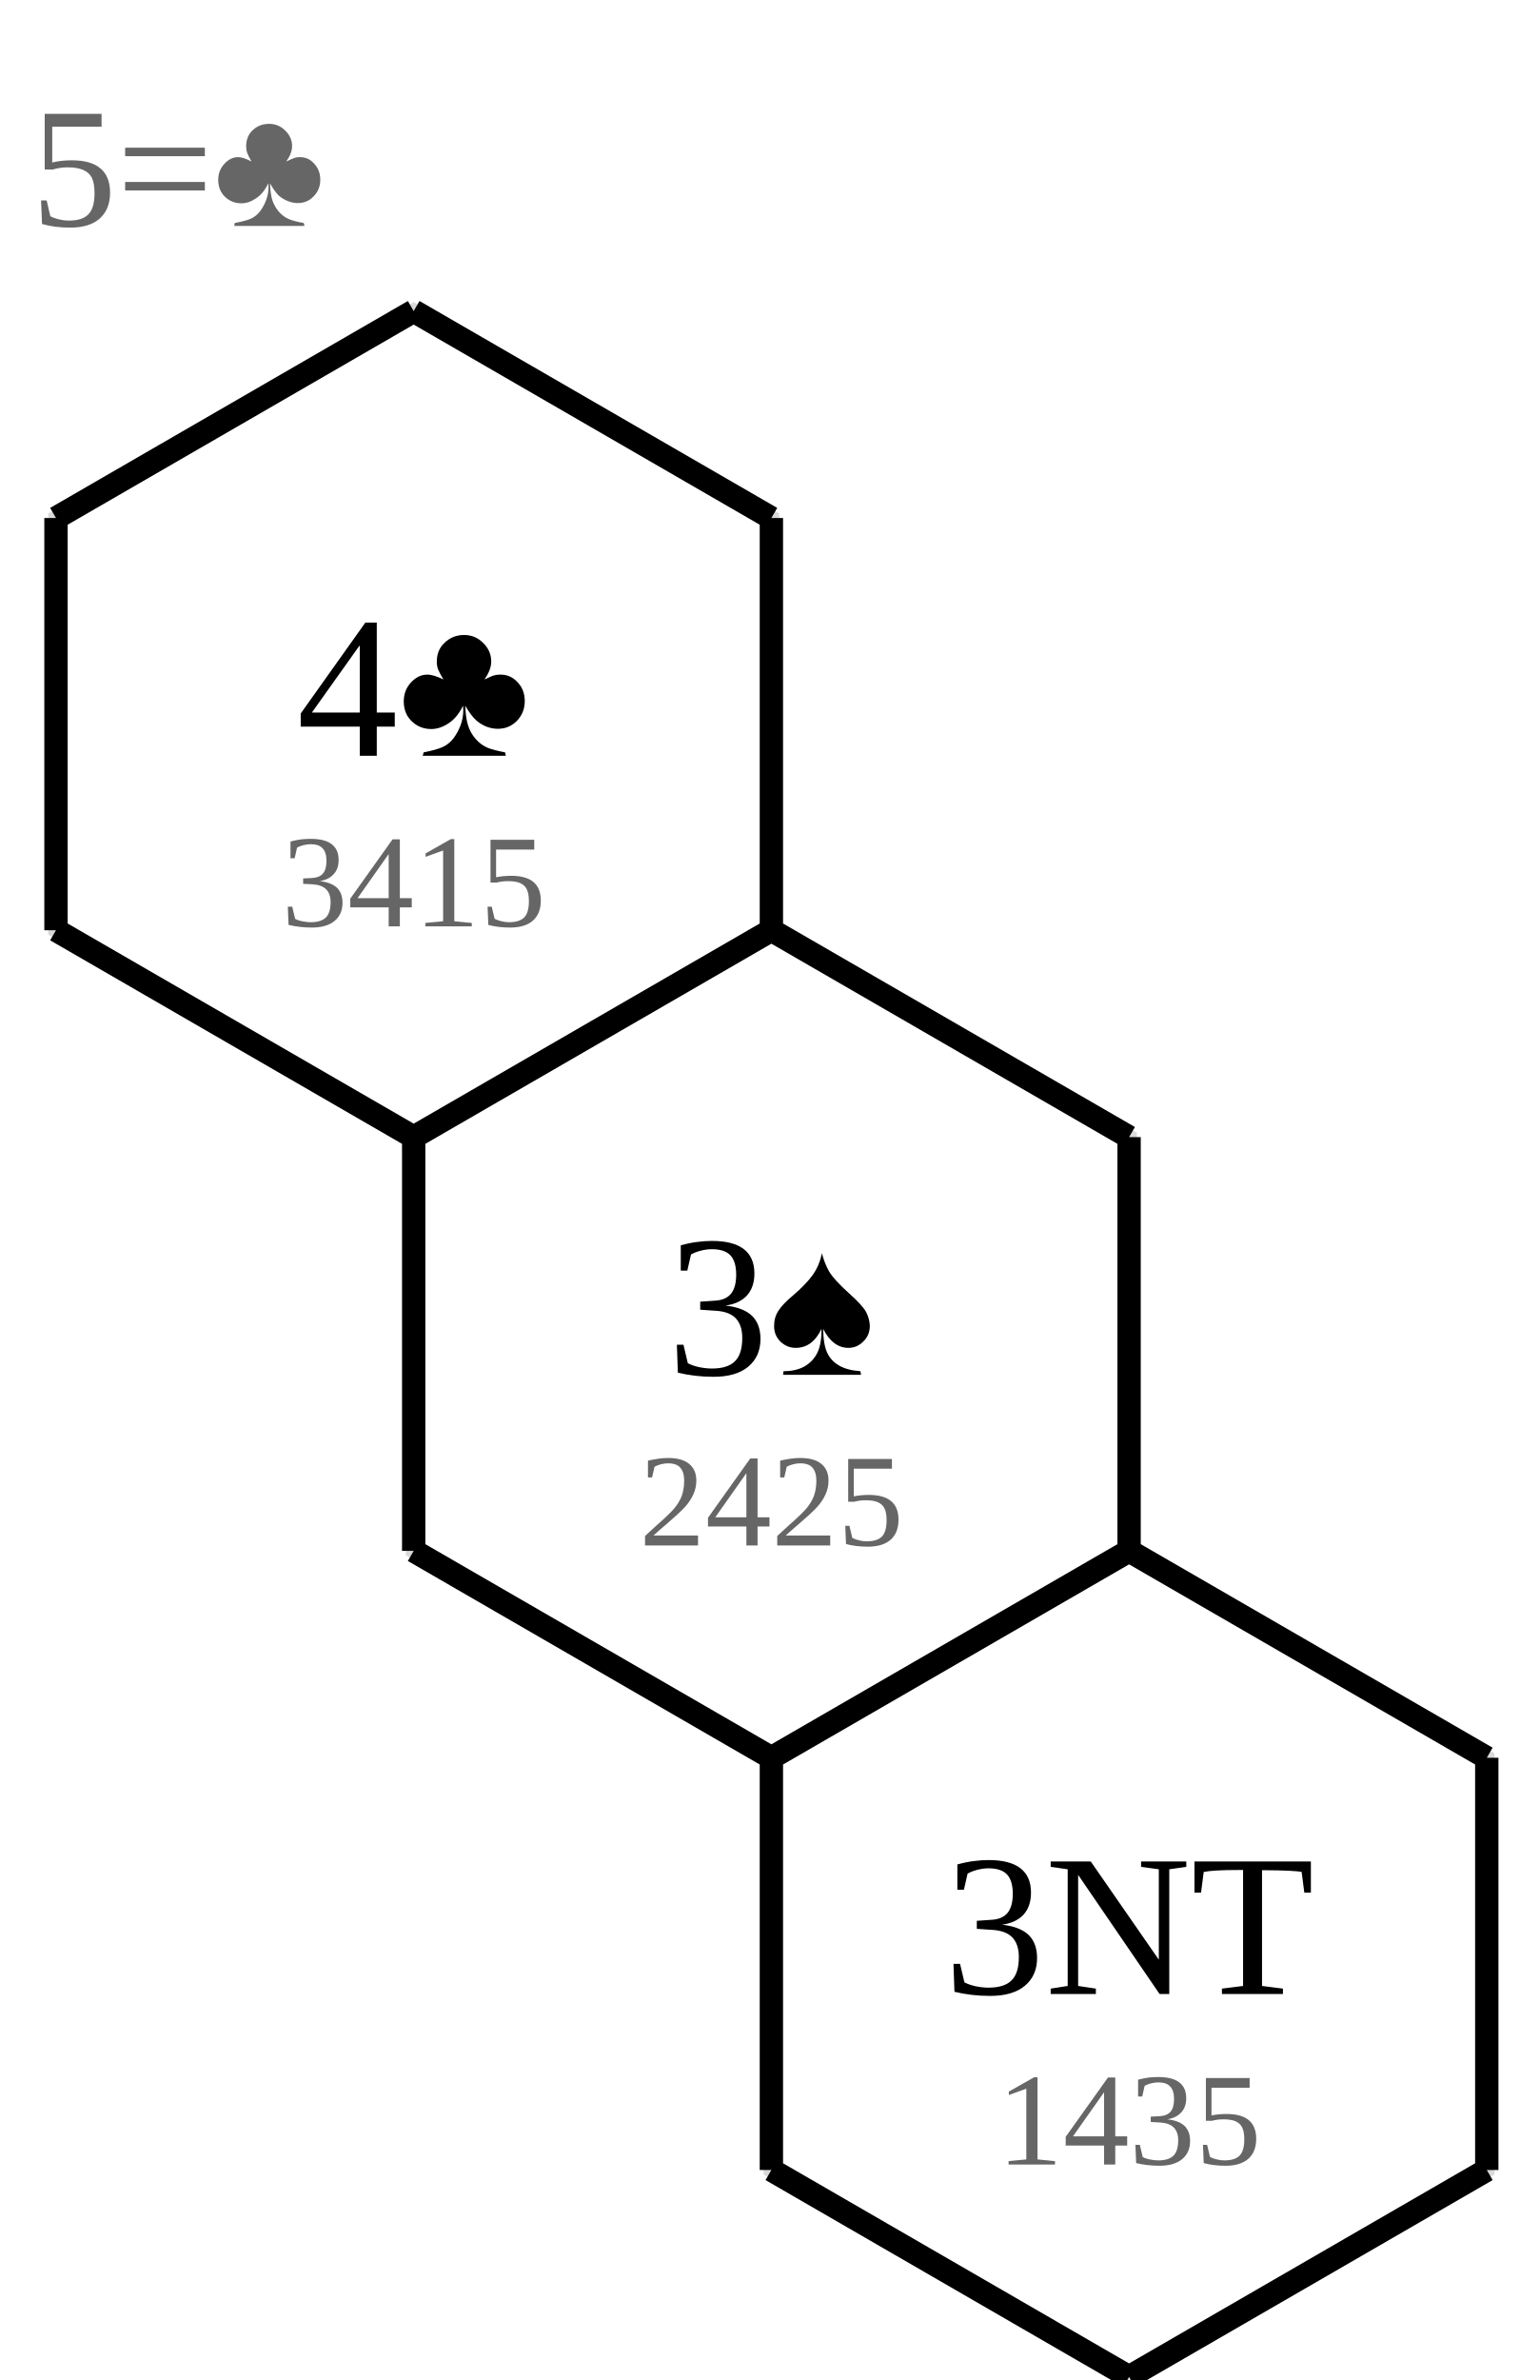
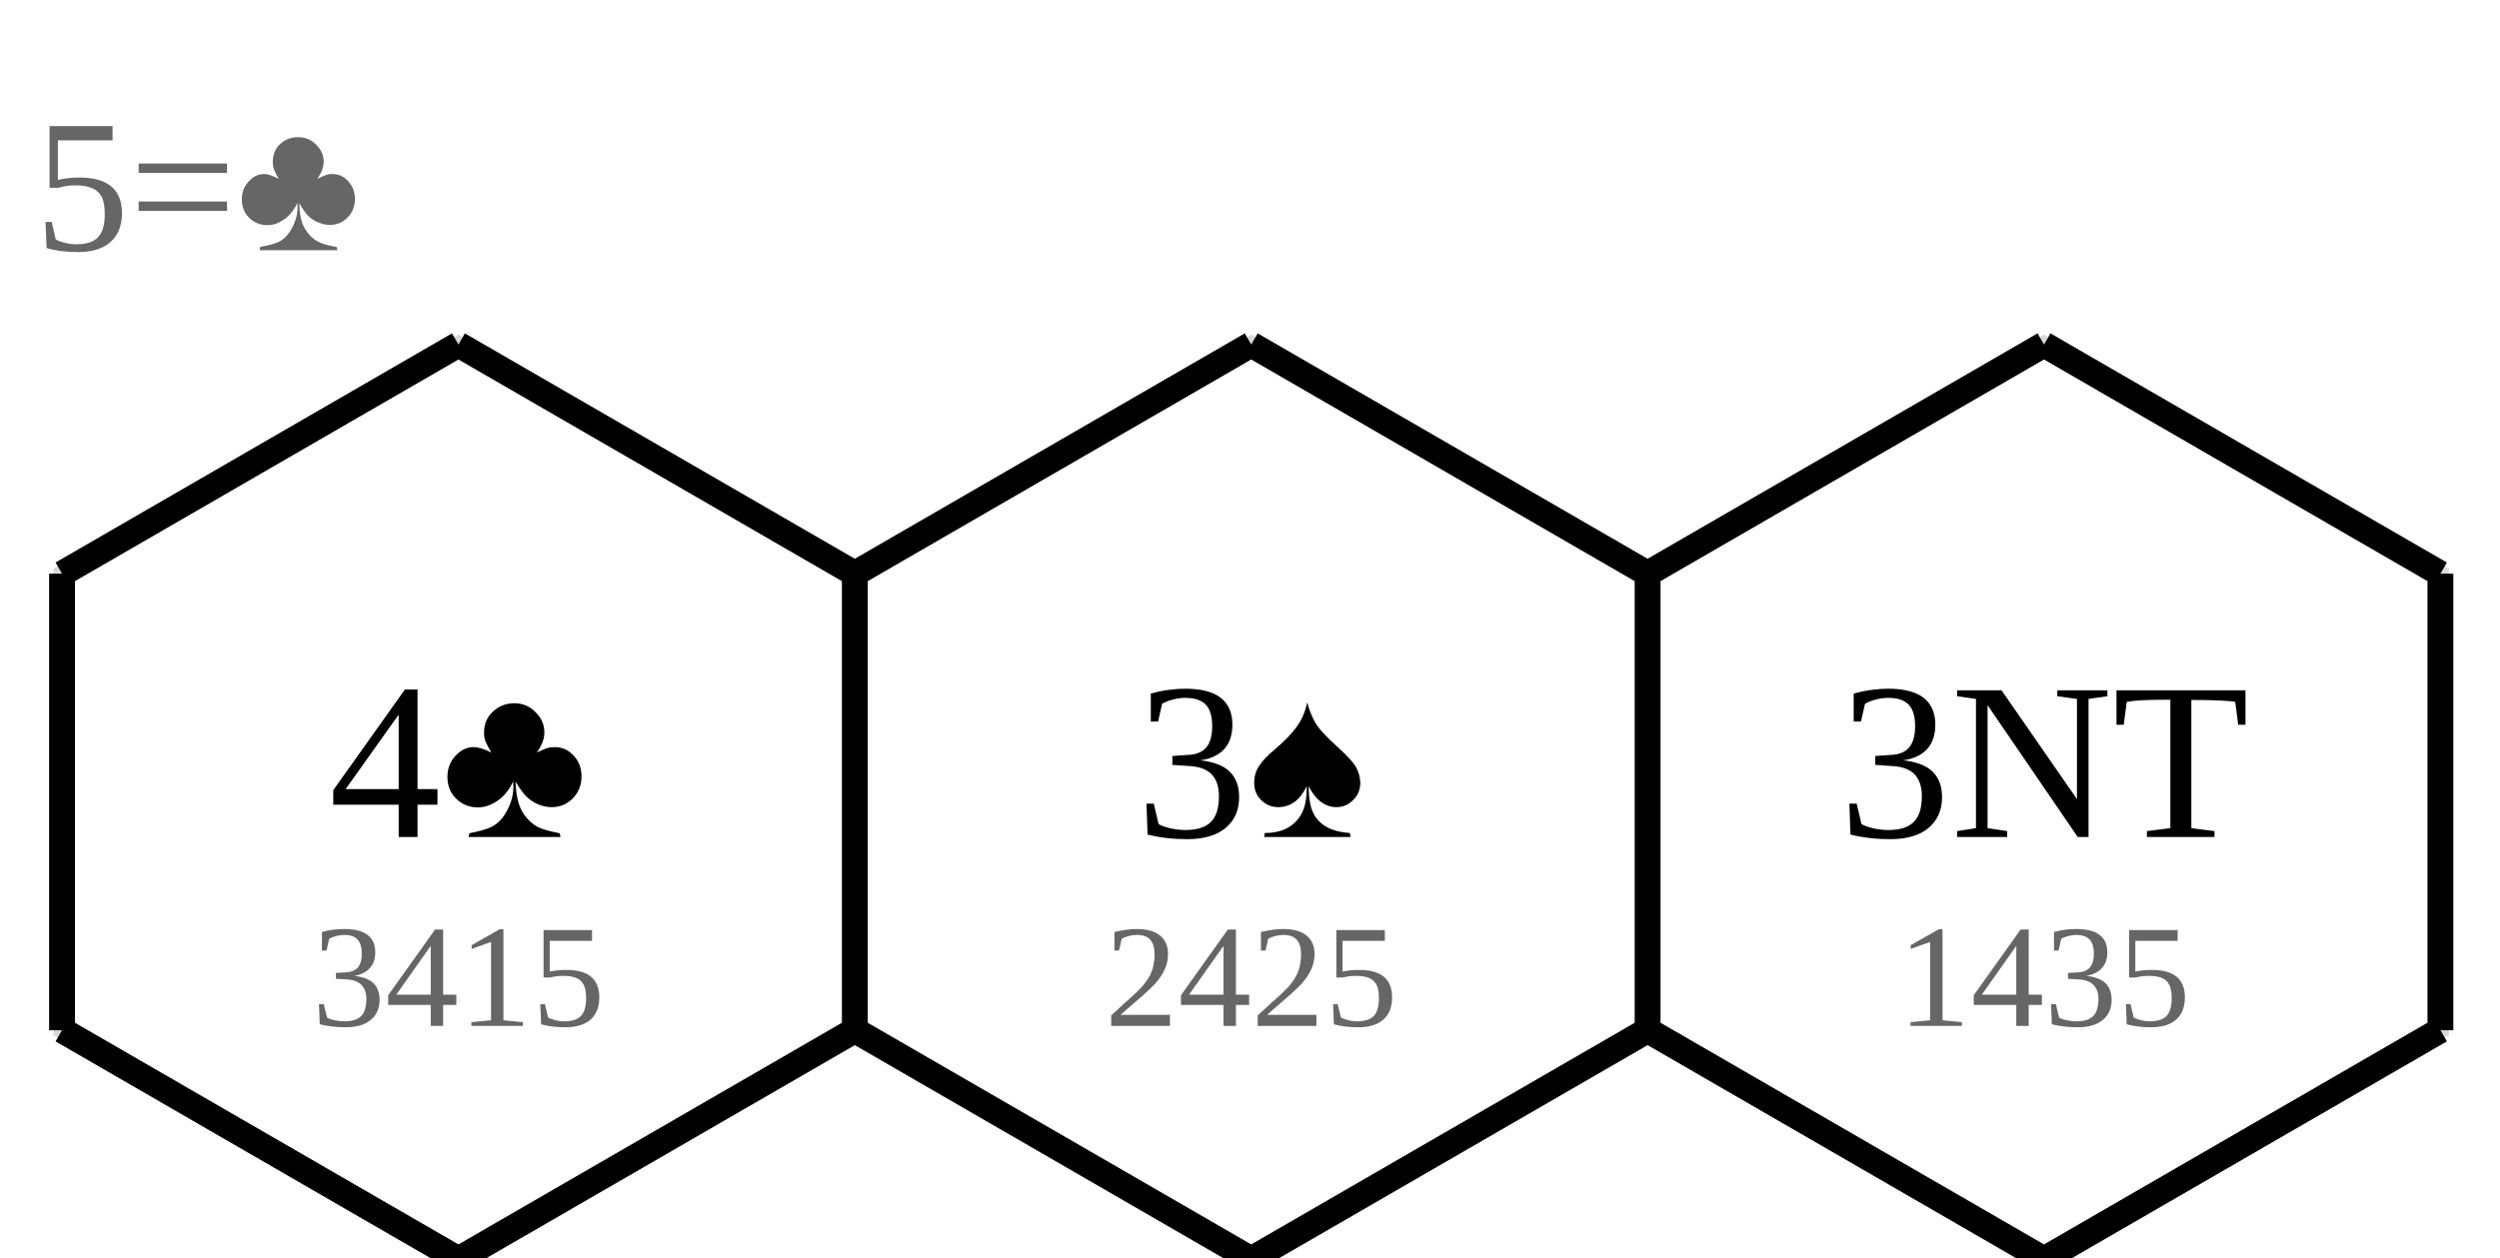
- <svg xmlns="http://www.w3.org/2000/svg" viewBox="0 0 99 153" style="display:block;margin:1em auto;width:100%;max-width:99px" fill="currentColor" font-size="13" text-anchor="middle" dominant-baseline="middle">
+ <svg xmlns="http://www.w3.org/2000/svg" viewBox="0 0 145 73" style="display:block;margin:1em auto;width:100%;max-width:145px" fill="currentColor" font-size="13" text-anchor="middle" dominant-baseline="middle">
  <defs>
    <pattern id="hatch" width="6" height="6" patternUnits="userSpaceOnUse" patternTransform="rotate(45)">
      <path d="M0 0v6" stroke="currentColor" stroke-opacity=".35" />
    </pattern>
  </defs>
  <g transform="translate(0.0,0.0)">
    <text x="2" y="12" font-size="11" opacity=".6" text-anchor="start">5=♣</text>
-     <path d="M95.6,113.0L72.6,99.7L49.6,113.0L49.6,139.5L72.6,152.8L95.6,139.5ZM72.6,73.1L49.6,59.8L26.6,73.1L26.6,99.7L49.6,113.0L72.6,99.7ZM49.6,33.3L26.6,20.0L3.6,33.3L3.6,59.8L26.6,73.1L49.6,59.8Z" fill="none" stroke="currentColor" stroke-opacity=".15" />
-     <path d="M95.6,139.5L95.6,113.0M95.6,113.0L72.6,99.7M72.6,99.7L49.6,113.0M49.6,113.0L49.6,139.5M49.6,139.5L72.6,152.8M72.6,152.8L95.6,139.5M72.6,99.7L72.6,73.1M72.6,73.1L49.6,59.8M49.6,59.8L26.6,73.1M26.6,73.1L26.6,99.7M26.6,99.7L49.6,113.0M49.6,113.0L72.6,99.7M49.6,59.8L49.6,33.3M49.6,33.3L26.6,20.0M26.6,20.0L3.6,33.3M3.6,33.3L3.6,59.8M3.6,59.8L26.6,73.1M26.6,73.1L49.6,59.8" fill="none" stroke="currentColor" stroke-width="1.5" />
-     <text x="72.6" y="125.2">3NT</text>
-     <text x="72.6" y="137.2" font-size="8.5" opacity=".6">1435</text>
-     <text x="49.6" y="85.4">3♠</text>
-     <text x="49.6" y="97.4" font-size="8.5" opacity=".6">2425</text>
+     <path d="M141.6,33.3L118.6,20.0L95.6,33.3L95.6,59.8L118.6,73.1L141.6,59.8ZM95.6,33.3L72.6,20.0L49.6,33.3L49.6,59.8L72.6,73.1L95.6,59.8ZM49.6,33.3L26.6,20.0L3.6,33.3L3.6,59.8L26.6,73.1L49.6,59.8Z" fill="none" stroke="currentColor" stroke-opacity=".15" />
+     <path d="M141.6,33.3L118.6,20.0M118.6,20.0L95.6,33.3M95.6,33.3L95.6,59.8M95.6,59.8L118.6,73.1M118.6,73.1L141.6,59.8M141.6,59.8L141.6,33.3M95.6,33.3L72.6,20.0M72.6,20.0L49.6,33.3M49.6,33.3L49.6,59.8M49.6,59.8L72.6,73.1M72.6,73.1L95.6,59.8M95.6,59.8L95.6,33.3M49.6,33.3L26.6,20.0M26.6,20.0L3.6,33.3M3.6,33.3L3.6,59.8M3.6,59.8L26.6,73.1M26.6,73.1L49.6,59.8M49.6,59.8L49.6,33.3" fill="none" stroke="currentColor" stroke-width="1.5" />
+     <text x="118.6" y="45.6">3NT</text>
+     <text x="118.6" y="57.6" font-size="8.5" opacity=".6">1435</text>
+     <text x="72.6" y="45.6">3♠</text>
+     <text x="72.6" y="57.6" font-size="8.5" opacity=".6">2425</text>
    <text x="26.6" y="45.6">4♣</text>
    <text x="26.6" y="57.6" font-size="8.5" opacity=".6">3415</text>
  </g>
</svg>
